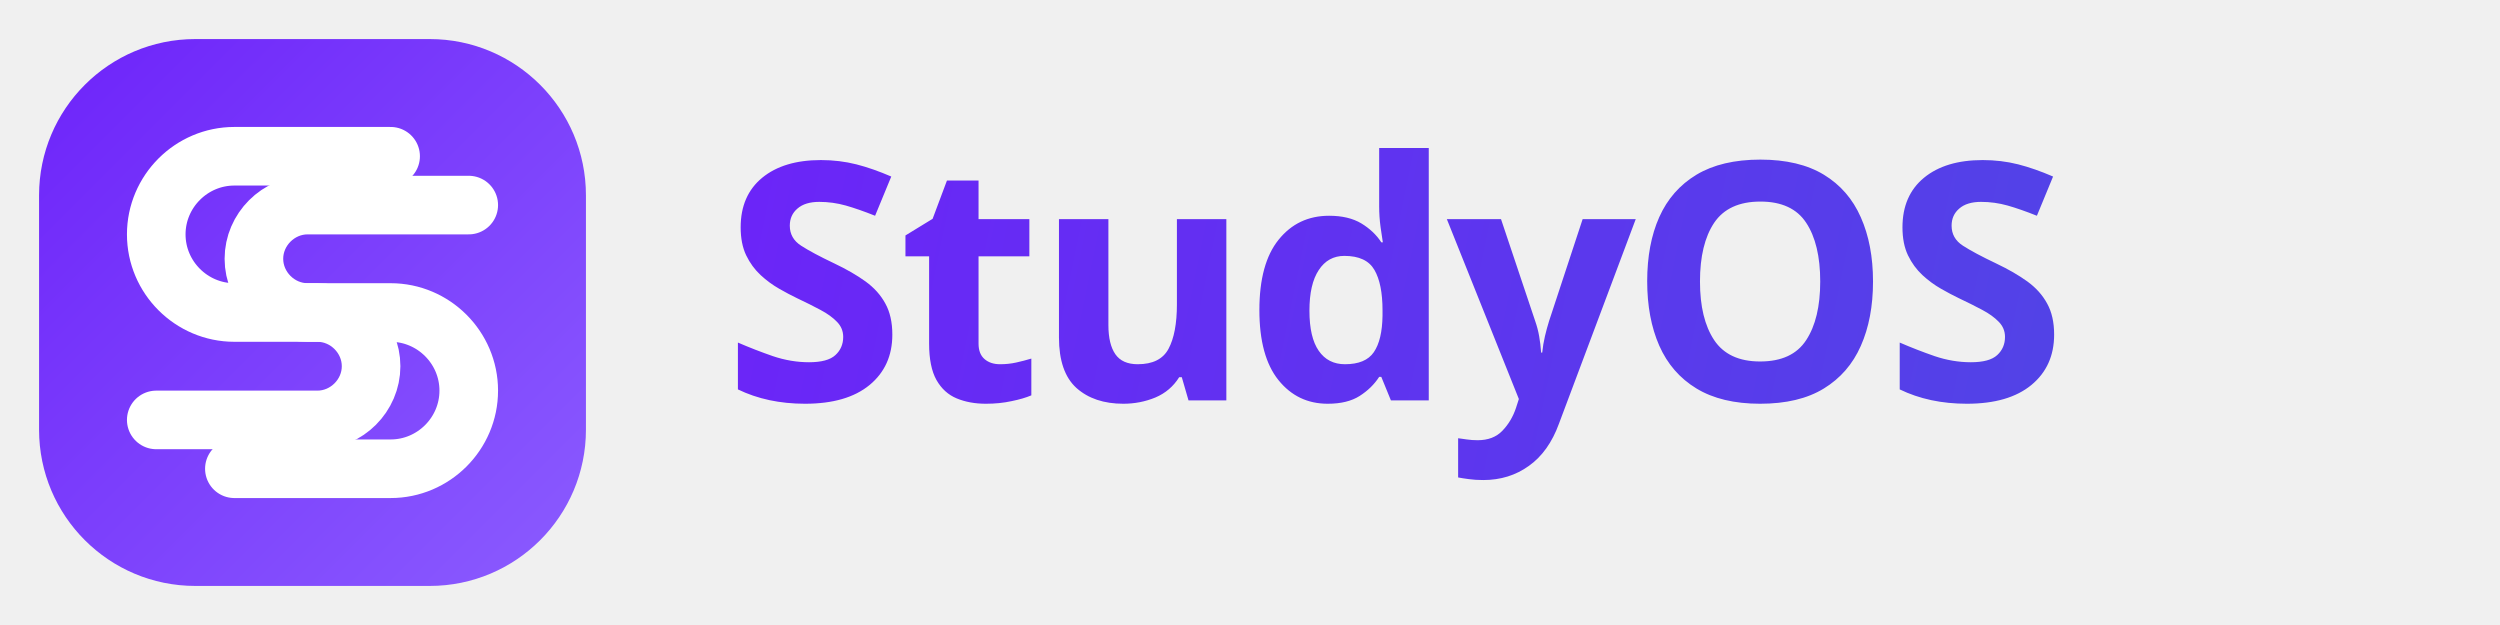
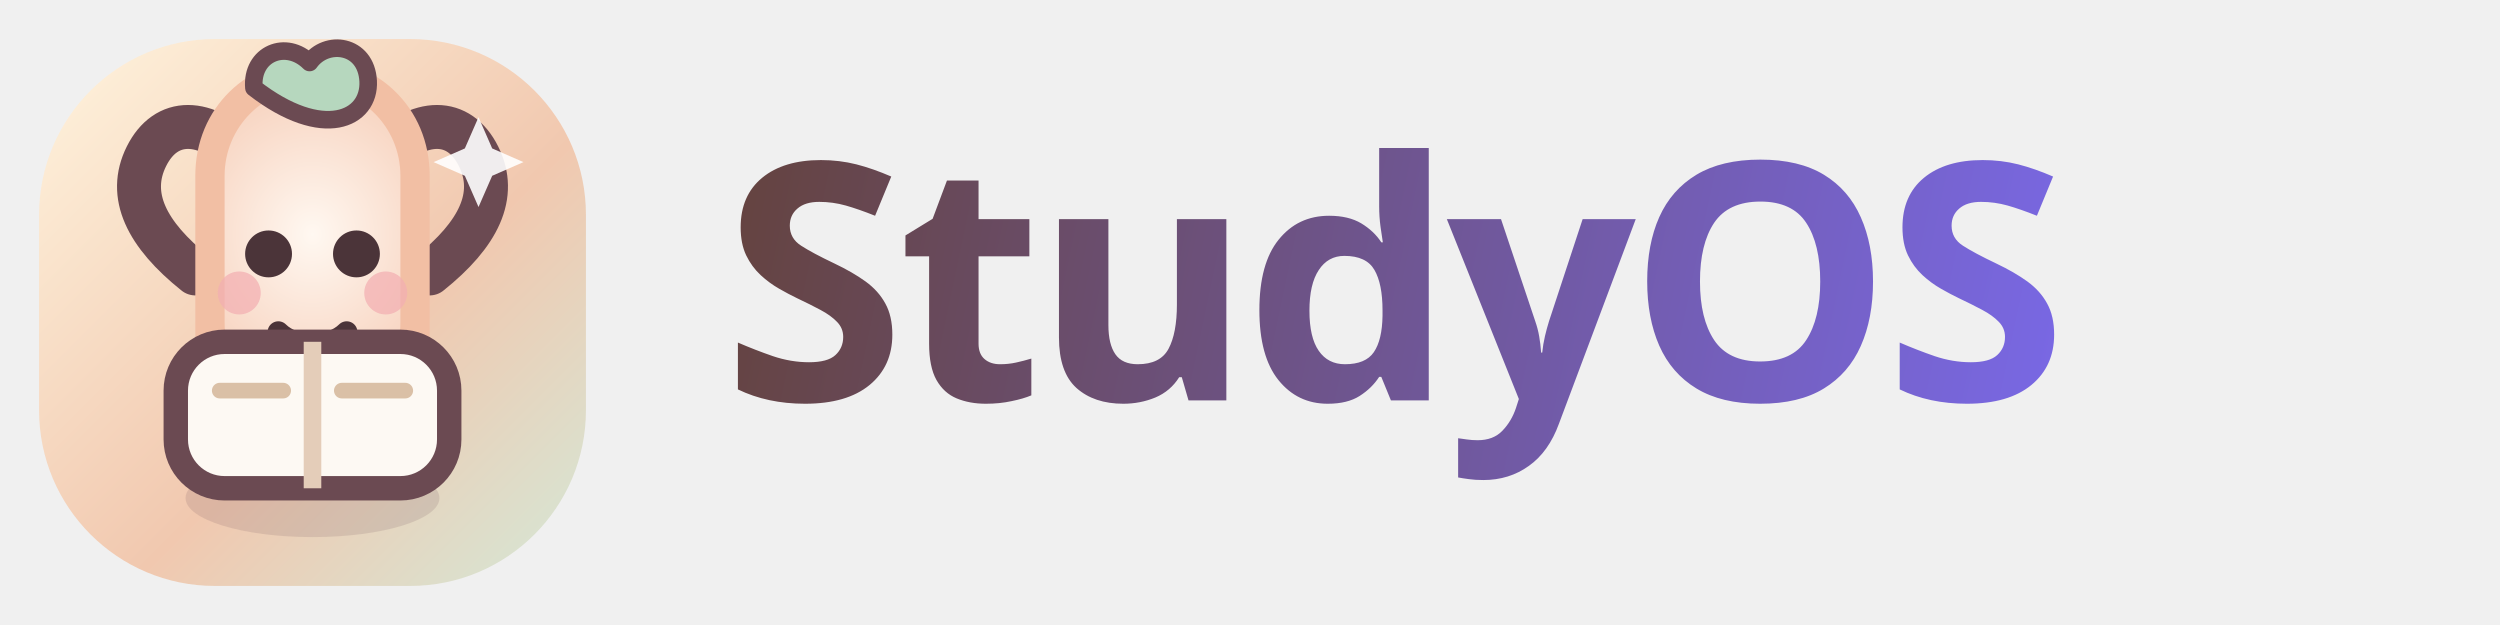
<svg xmlns="http://www.w3.org/2000/svg" width="256" height="64" viewBox="0 0 256 64" fill="none">
  <defs>
    <linearGradient id="studyos-logo-gradient" x1="4" y1="4" x2="60" y2="60" gradientUnits="userSpaceOnUse">
-       <stop stop-color="#6D23F9" />
-       <stop offset="1" stop-color="#8B5CFF" />
+       <stop stop-color="#FFF4DE" />
+       <stop offset="0.58" stop-color="#F1C8AF" />
+       <stop offset="1" stop-color="#D4E8D7" />
    </linearGradient>
-     <linearGradient id="studyos-text-gradient" x1="68" y1="16" x2="224" y2="48" gradientUnits="userSpaceOnUse">
-       <stop stop-color="#6D23F9" />
-       <stop offset="1" stop-color="#4F46E5" />
+     <radialGradient id="studyos-face" cx="0" cy="0" r="1" gradientUnits="userSpaceOnUse" gradientTransform="translate(32 24) rotate(90) scale(20 18)">
+       <stop stop-color="#FFF8F1" />
+       <stop offset="1" stop-color="#F5C9B2" />
+     </radialGradient>
+     <linearGradient id="studyos-text-gradient" x1="72" y1="16" x2="224" y2="48" gradientUnits="userSpaceOnUse">
+       <stop stop-color="#64423B" />
+       <stop offset="1" stop-color="#7B6CF6" />
    </linearGradient>
  </defs>
-   <rect x="4" y="4" width="56" height="56" rx="16" fill="url(#studyos-logo-gradient)" />
-   <path d="M40 16H24C19.6 16 16 19.6 16 24C16 28.4 19.6 32 24 32H32.5C35.5 32 38 34.5 38 37.5C38 40.5 35.5 43 32.5 43H16" stroke="white" stroke-width="6" stroke-linecap="round" stroke-linejoin="round" />
-   <path d="M24 48H40C44.4 48 48 44.4 48 40C48 35.6 44.4 32 40 32H31.5C28.5 32 26 29.5 26 26.5C26 23.5 28.5 21 31.5 21H48" stroke="white" stroke-width="6" stroke-linecap="round" stroke-linejoin="round" />
-   <text x="74" y="41" fill="url(#studyos-text-gradient)" font-family="Space Grotesk, Manrope, sans-serif" font-size="34" font-weight="700" letter-spacing="-0.8">StudyOS</text>
+   <rect x="4" y="4" width="56" height="56" rx="18" fill="url(#studyos-logo-gradient)" />
+   <ellipse cx="32" cy="51" rx="13" ry="4" fill="#6F4F59" opacity="0.16" />
+   <path d="M20 28C15 24 13 20 15 16C17 12 21 12 25 16" stroke="#6B4A52" stroke-width="4.5" stroke-linecap="round" />
+   <path d="M44 28C49 24 51 20 49 16C47 12 43 12 39 16" stroke="#6B4A52" stroke-width="4.5" stroke-linecap="round" />
+   <path d="M20 18C20 11 25.4 6 32 6C38.6 6 44 11 44 18V34C44 42 38.6 48 32 48C25.4 48 20 42 20 34V18Z" fill="#F2BFA4" />
+   <path d="M23 18C23 13 27 9 32 9C37 9 41 13 41 18V33C41 39 36.8 44 32 44C27.2 44 23 39 23 33V18Z" fill="url(#studyos-face)" />
+   <circle cx="27.5" cy="26" r="2.4" fill="#4B3439" />
+   <circle cx="36.5" cy="26" r="2.4" fill="#4B3439" />
+   <circle cx="24.5" cy="30" r="2.2" fill="#F2AEB2" opacity="0.72" />
+   <circle cx="39.5" cy="30" r="2.2" fill="#F2AEB2" opacity="0.72" />
+   <path d="M28.5 34C30.2 35.7 33.8 35.7 35.5 34" stroke="#4B3439" stroke-width="2.2" stroke-linecap="round" />
+   <rect x="18" y="35" width="28" height="15" rx="5" fill="#FDF9F3" stroke="#6B4A52" stroke-width="2.5" />
+   <path d="M32 35V50" stroke="#E4CDB9" stroke-width="1.8" />
+   <path d="M22.5 40H29" stroke="#DAC0A6" stroke-width="1.6" stroke-linecap="round" />
+   <path d="M35 40H41.5" stroke="#DAC0A6" stroke-width="1.6" stroke-linecap="round" />
+   <path d="M26 9C25.7 5.5 29.3 4 31.7 6.4C33.4 4 37.5 4.5 37.7 8.3C37.9 12.2 33.1 14.5 26 9Z" fill="#B6D7BE" stroke="#6B4A52" stroke-width="1.8" stroke-linejoin="round" />
+   <path d="M49 12L50.4 15.2L53.6 16.6L50.4 18L49 21.2L47.6 18L44.4 16.6L47.6 15.2L49 12Z" fill="white" opacity="0.9" />
+   <text x="74" y="41" fill="url(#studyos-text-gradient)" font-family="Avenir Next, Segoe UI, sans-serif" font-size="34" font-weight="700" letter-spacing="-0.8">StudyOS</text>
</svg>
